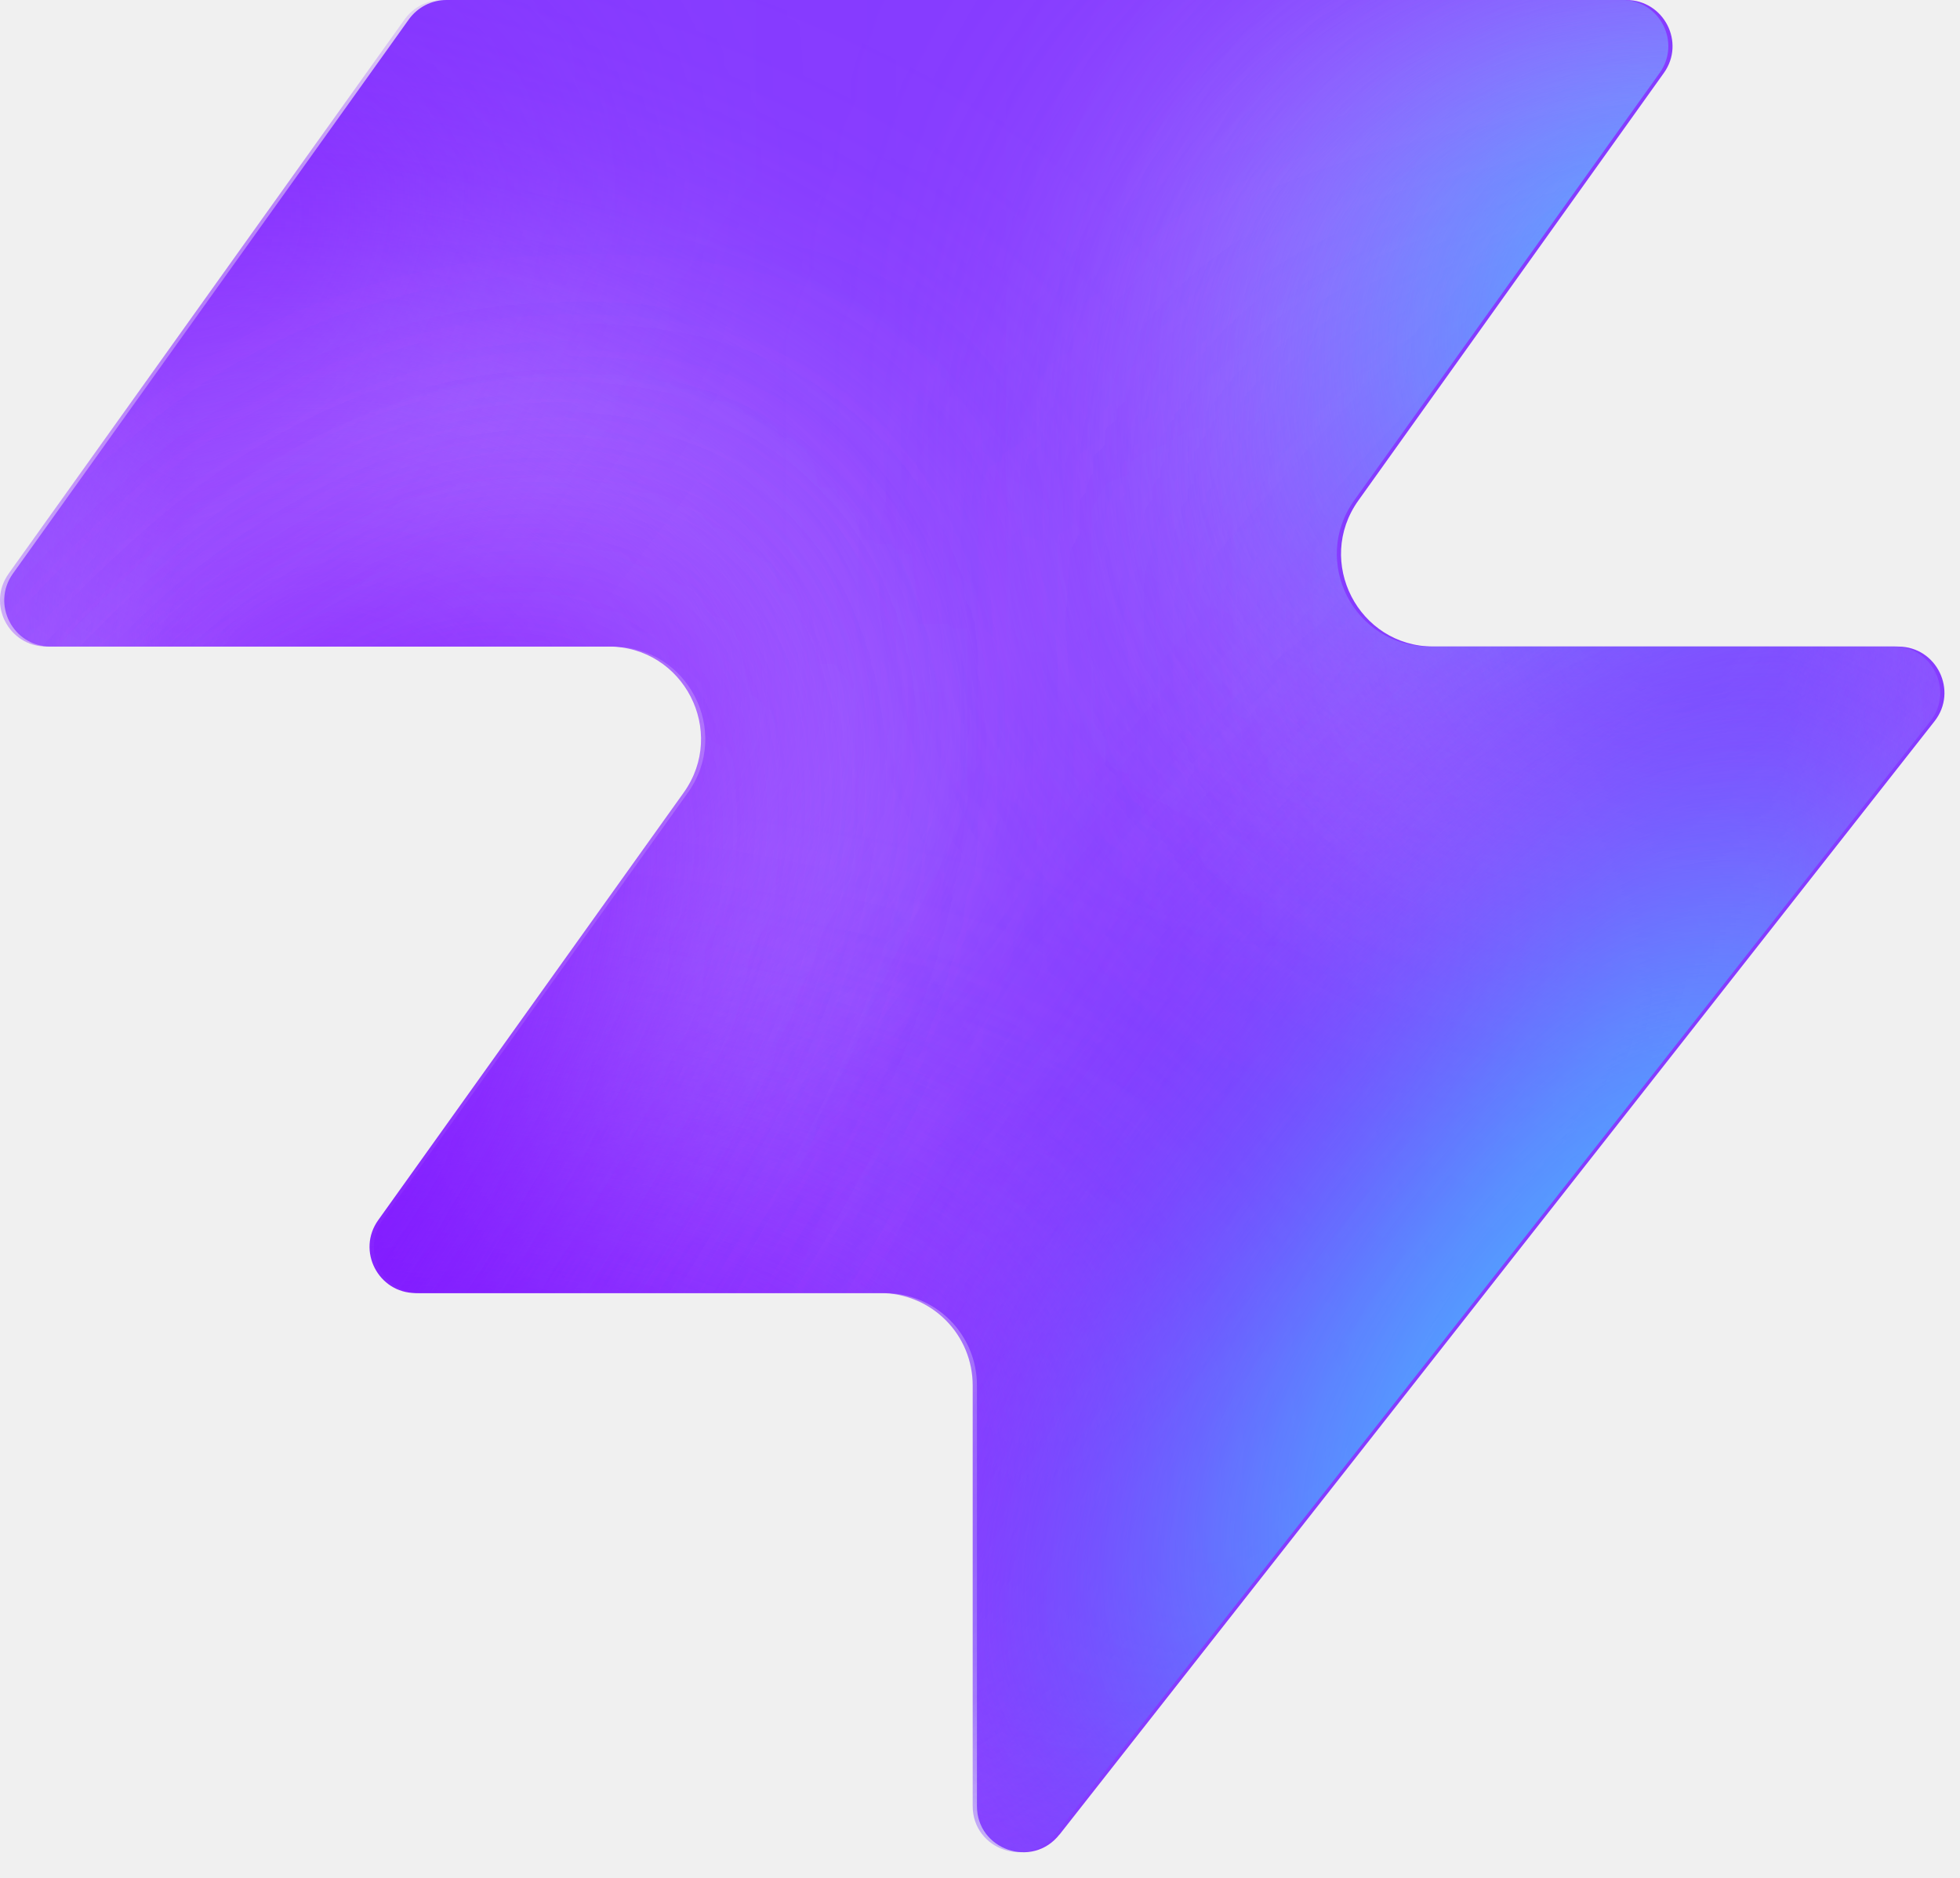
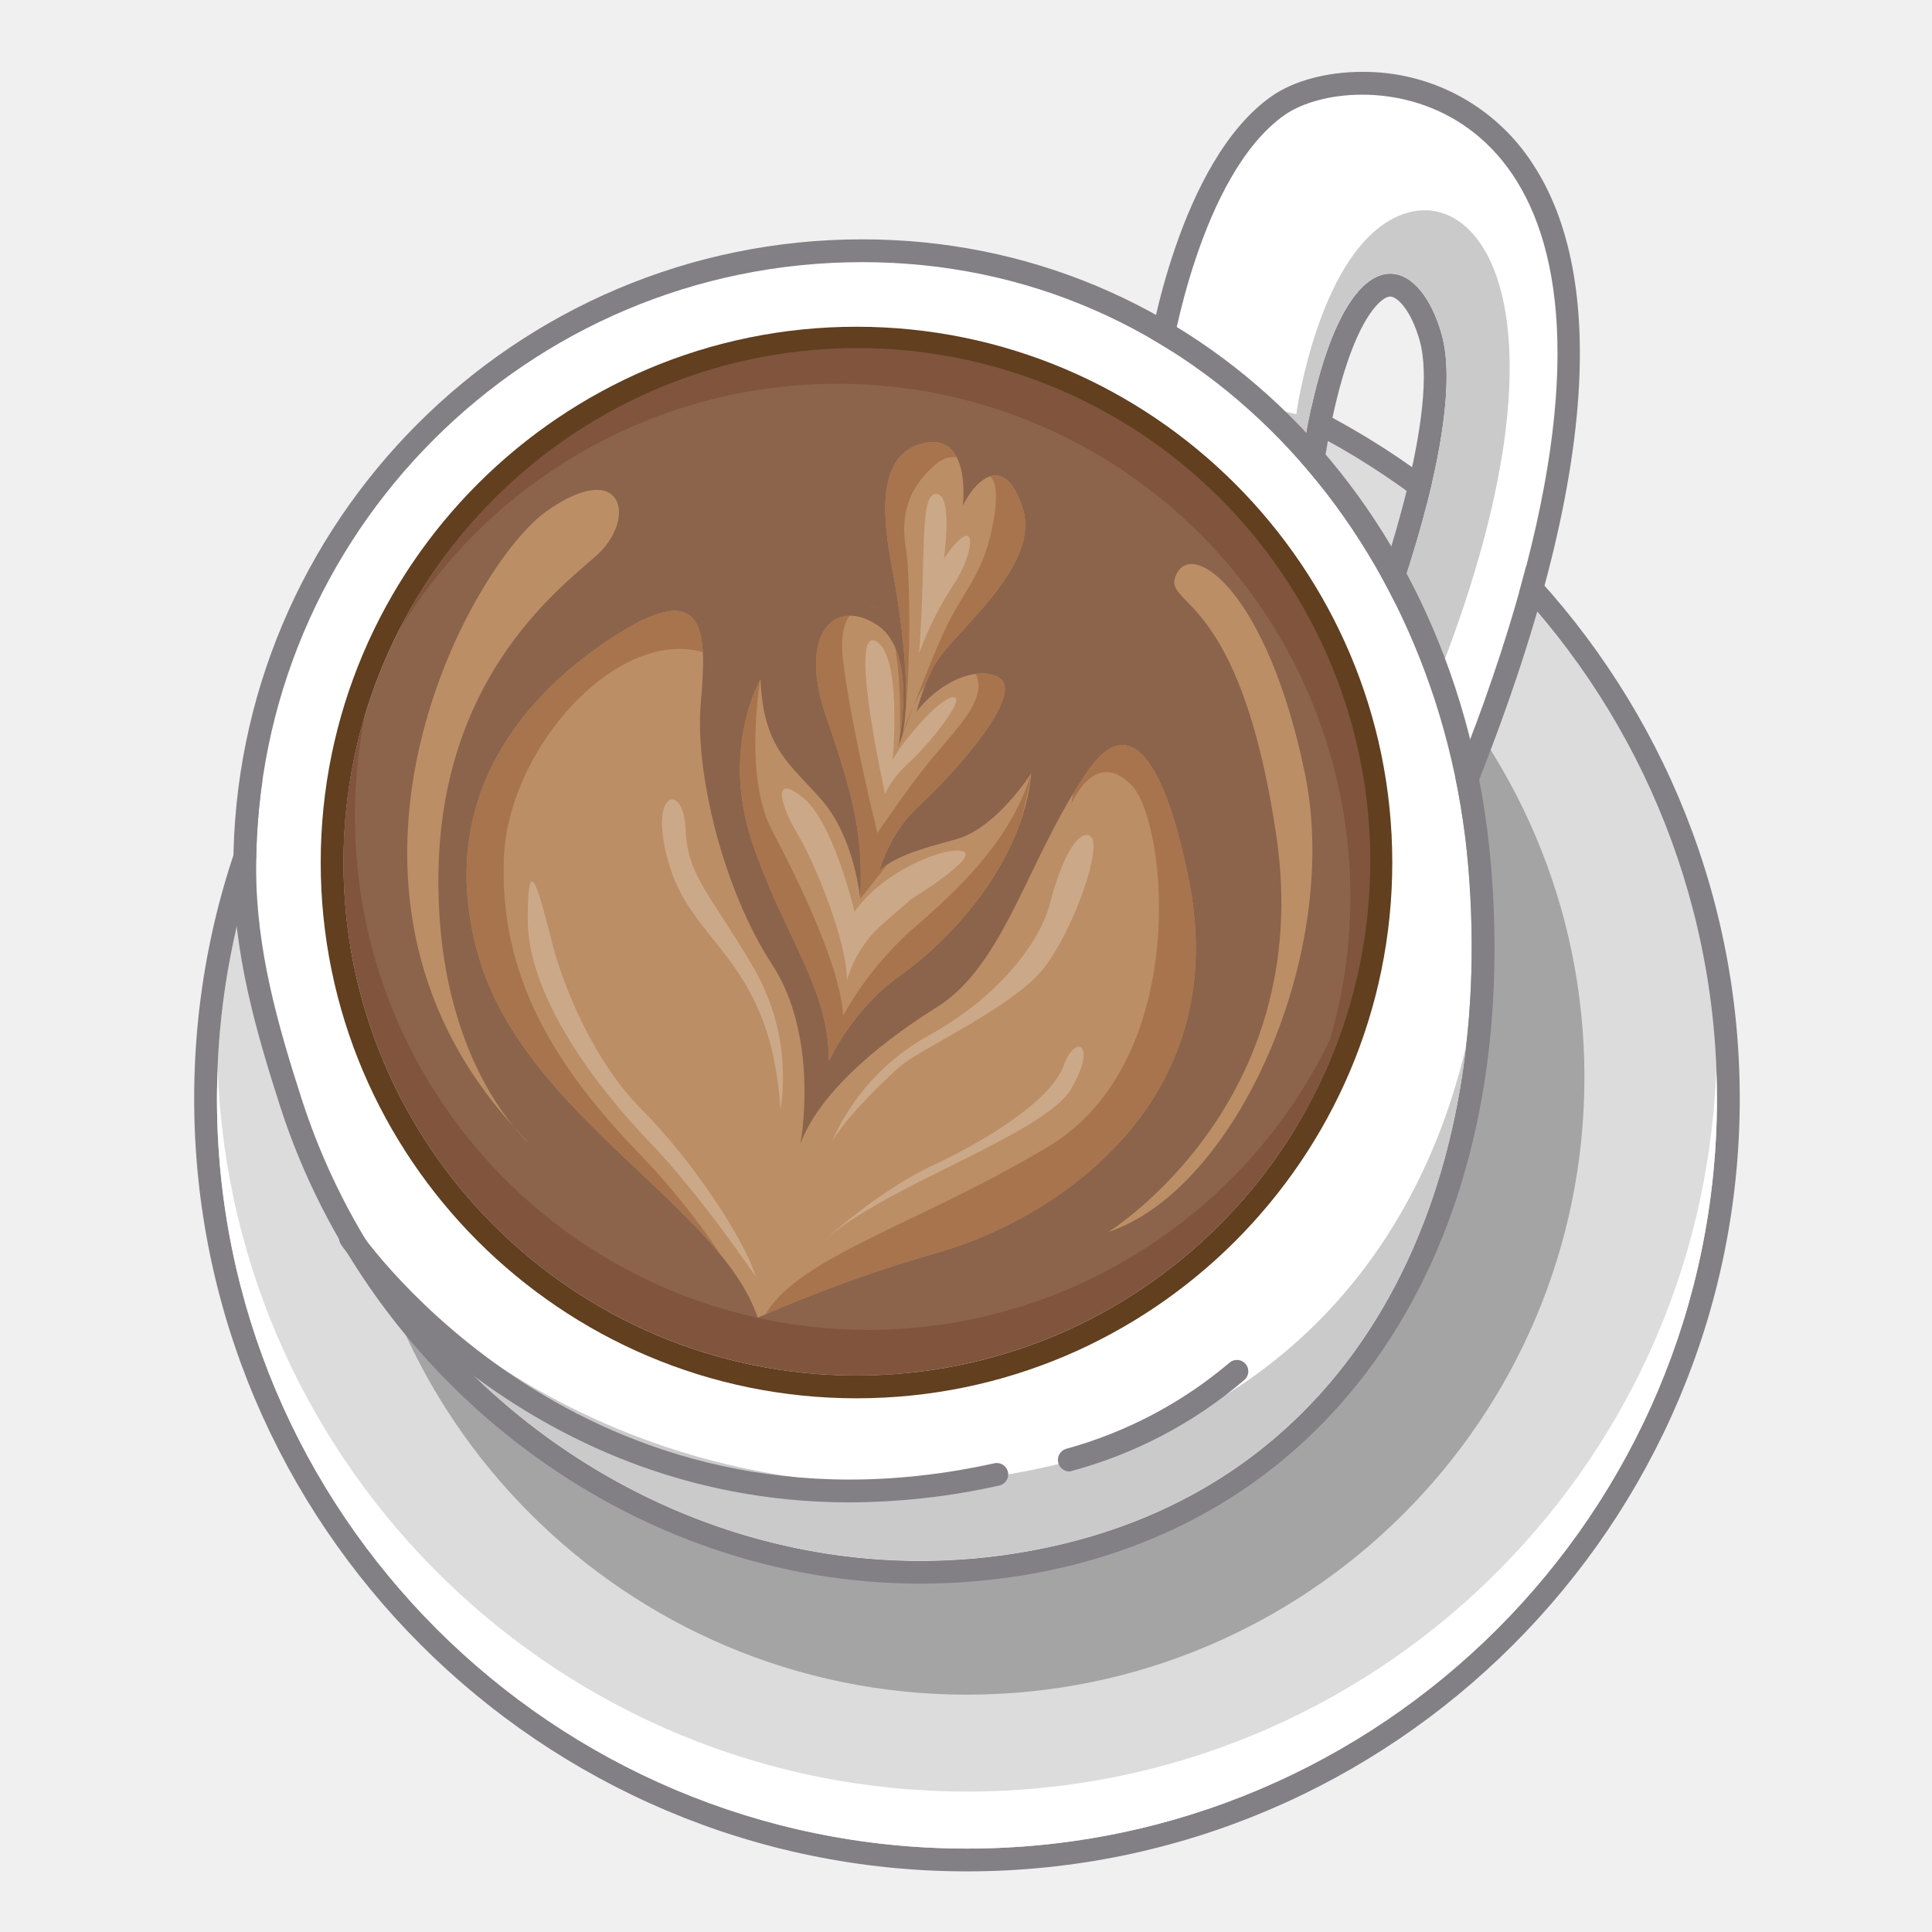
- <svg xmlns="http://www.w3.org/2000/svg" width="48" height="46" fill="none" viewBox="0 0 48 46">
-   <path fill="#863bff" d="M25.946 44.938c-.664.845-2.021.375-2.021-.698V33.937a2.26 2.26 0 0 0-2.262-2.262H10.287c-.92 0-1.456-1.04-.92-1.788l7.48-10.471c1.07-1.497 0-3.578-1.842-3.578H1.237c-.92 0-1.456-1.04-.92-1.788L10.013.474c.214-.297.556-.474.92-.474h28.894c.92 0 1.456 1.04.92 1.788l-7.48 10.471c-1.07 1.498 0 3.579 1.842 3.579h11.377c.943 0 1.473 1.088.89 1.83L25.947 44.94z" style="fill:#863bff;fill:color(display-p3 .525 .23 1);fill-opacity:1" />
-   <mask id="a" width="48" height="46" x="0" y="0" maskUnits="userSpaceOnUse" style="mask-type:alpha">
-     <path fill="#000" d="M25.842 44.938c-.664.844-2.021.375-2.021-.698V33.937a2.26 2.26 0 0 0-2.262-2.262H10.183c-.92 0-1.456-1.04-.92-1.788l7.48-10.471c1.07-1.498 0-3.579-1.842-3.579H1.133c-.92 0-1.456-1.04-.92-1.787L9.91.473c.214-.297.556-.474.92-.474h28.894c.92 0 1.456 1.04.92 1.788l-7.48 10.471c-1.07 1.498 0 3.578 1.842 3.578h11.377c.943 0 1.473 1.088.89 1.832L25.843 44.94z" style="fill:#000;fill-opacity:1" />
-   </mask>
-   <g mask="url(#a)">
-     <g filter="url(#b)">
-       <ellipse cx="5.508" cy="14.704" fill="#ede6ff" rx="5.508" ry="14.704" style="fill:#ede6ff;fill:color(display-p3 .927 .903 1);fill-opacity:1" transform="matrix(.00324 1 1 -.00324 -4.47 31.516)" />
-     </g>
-     <g filter="url(#c)">
-       <ellipse cx="10.399" cy="29.851" fill="#ede6ff" rx="10.399" ry="29.851" style="fill:#ede6ff;fill:color(display-p3 .927 .903 1);fill-opacity:1" transform="matrix(.00324 1 1 -.00324 -39.328 7.883)" />
-     </g>
-     <g filter="url(#d)">
-       <ellipse cx="5.508" cy="30.487" fill="#7e14ff" rx="5.508" ry="30.487" style="fill:#7e14ff;fill:color(display-p3 .492 .077 1);fill-opacity:1" transform="rotate(89.814 -25.913 -14.639)scale(1 -1)" />
-     </g>
-     <g filter="url(#e)">
-       <ellipse cx="5.508" cy="30.599" fill="#7e14ff" rx="5.508" ry="30.599" style="fill:#7e14ff;fill:color(display-p3 .492 .077 1);fill-opacity:1" transform="rotate(89.814 -32.644 -3.334)scale(1 -1)" />
-     </g>
-     <g filter="url(#f)">
-       <ellipse cx="5.508" cy="30.599" fill="#7e14ff" rx="5.508" ry="30.599" style="fill:#7e14ff;fill:color(display-p3 .492 .077 1);fill-opacity:1" transform="matrix(.00324 1 1 -.00324 -34.34 30.47)" />
-     </g>
-     <g filter="url(#g)">
-       <ellipse cx="14.072" cy="22.078" fill="#ede6ff" rx="14.072" ry="22.078" style="fill:#ede6ff;fill:color(display-p3 .927 .903 1);fill-opacity:1" transform="rotate(93.35 24.506 48.493)scale(-1 1)" />
-     </g>
-     <g filter="url(#h)">
-       <ellipse cx="3.47" cy="21.501" fill="#7e14ff" rx="3.47" ry="21.501" style="fill:#7e14ff;fill:color(display-p3 .492 .077 1);fill-opacity:1" transform="rotate(89.009 28.708 47.59)scale(-1 1)" />
-     </g>
-     <g filter="url(#i)">
-       <ellipse cx="3.47" cy="21.501" fill="#7e14ff" rx="3.47" ry="21.501" style="fill:#7e14ff;fill:color(display-p3 .492 .077 1);fill-opacity:1" transform="rotate(89.009 28.708 47.59)scale(-1 1)" />
-     </g>
-     <g filter="url(#j)">
-       <ellipse cx=".387" cy="8.972" fill="#7e14ff" rx="4.407" ry="29.108" style="fill:#7e14ff;fill:color(display-p3 .492 .077 1);fill-opacity:1" transform="rotate(39.51 .387 8.972)" />
-     </g>
-     <g filter="url(#k)">
-       <ellipse cx="47.523" cy="-6.092" fill="#7e14ff" rx="4.407" ry="29.108" style="fill:#7e14ff;fill:color(display-p3 .492 .077 1);fill-opacity:1" transform="rotate(37.892 47.523 -6.092)" />
-     </g>
-     <g filter="url(#l)">
-       <ellipse cx="41.412" cy="6.333" fill="#47bfff" rx="5.971" ry="9.665" style="fill:#47bfff;fill:color(display-p3 .28 .748 1);fill-opacity:1" transform="rotate(37.892 41.412 6.333)" />
-     </g>
-     <g filter="url(#m)">
-       <ellipse cx="-1.879" cy="38.332" fill="#7e14ff" rx="4.407" ry="29.108" style="fill:#7e14ff;fill:color(display-p3 .492 .077 1);fill-opacity:1" transform="rotate(37.892 -1.88 38.332)" />
-     </g>
-     <g filter="url(#n)">
-       <ellipse cx="-1.879" cy="38.332" fill="#7e14ff" rx="4.407" ry="29.108" style="fill:#7e14ff;fill:color(display-p3 .492 .077 1);fill-opacity:1" transform="rotate(37.892 -1.88 38.332)" />
-     </g>
-     <g filter="url(#o)">
-       <ellipse cx="35.651" cy="29.907" fill="#7e14ff" rx="4.407" ry="29.108" style="fill:#7e14ff;fill:color(display-p3 .492 .077 1);fill-opacity:1" transform="rotate(37.892 35.651 29.907)" />
-     </g>
-     <g filter="url(#p)">
-       <ellipse cx="38.418" cy="32.4" fill="#47bfff" rx="5.971" ry="15.297" style="fill:#47bfff;fill:color(display-p3 .28 .748 1);fill-opacity:1" transform="rotate(37.892 38.418 32.4)" />
-     </g>
+ <svg xmlns="http://www.w3.org/2000/svg" id="Layer_1" data-name="Layer 1" viewBox="0 0 500 500">
+   <defs>
+     <style>.cls-1{fill:none;}.cls-2{fill:#dddcdc;}.cls-3{fill:#828084;}.cls-4{fill:#fff;}.cls-5{fill:#a5a4a4;}.cls-6{fill:#cacaca;}.cls-7{fill:#8b644b;}.cls-8{fill:#613f1f;}.cls-9{fill:#80543d;}.cls-10{fill:#bc8e66;}.cls-11{fill:#a7744d;}.cls-12{clip-path:url(#clip-path);}.cls-13{clip-path:url(#clip-path-2);}.cls-14{fill:#cba988;}</style>
+     <clipPath id="clip-path">
+       <path class="cls-1" d="M307.46,226.66c-1.93-9.19-10.33-49.42-25.82-27.29s-21.39,50.15-39.09,61.22-31,23.6-35.4,35.4c0,0,5.16-27.29-7.38-46.47s-19.91-49.41-18.43-67.11S183.55,149.22,160,164,112,206,123.81,247.31,186.5,312.22,196.09,341a368.55,368.55,0,0,1,47.2-17C271.32,315.9,320,286.41,307.46,226.66Z" />
+     </clipPath>
+     <clipPath id="clip-path-2">
+       <path class="cls-1" d="M214.53,274.6s5.9-13.28,18.43-22.13,31.72-28.76,33.93-52.36c0,0-8.85,14-19.17,17-7.18,2.05-15,3.81-20.13,8.11,1.66-5.09,4.61-11.4,9.8-16.22,10.33-9.59,28.76-30.24,20.65-33.93-5.82-2.65-15,1.61-20.85,9.09,1.5-5.37,3.52-10.81,6.1-14.25,6.64-8.85,25.81-24.34,21.39-38.35s-11.8-8.12-15.49-.74c0,0,2.21-18.44-9.59-16.23s-11.8,16.23-8.85,31.72c2.61,13.66,5.2,33.63,2.74,44.22a22.94,22.94,0,0,0-1.26,3.72s5.9-25.08-5.17-32.46-20.65,2.22-13.27,23.61,9.59,31,8.85,47.2c0,0-1.48-15.49-9.59-25.08s-15.49-13.27-16.23-31.71c0,0-10.32,17.7-2.21,42S214.53,255.42,214.53,274.6Z" />
+     </clipPath>
+   </defs>
+   <circle class="cls-2" cx="250.25" cy="284.31" r="194.1" />
+   <path class="cls-3" d="M250.25,90.21c107.2,0,194.1,86.9,194.1,194.1s-86.9,194.1-194.1,194.1-194.1-86.9-194.1-194.1,86.9-194.1,194.1-194.1m0-5.9c-110.28,0-200,89.72-200,200s89.72,200,200,200,200-89.72,200-200-89.72-200-200-200Z" />
+   <path class="cls-4" d="M250.25,463.66c-104.72,0-190-83-193.91-186.72-.09,2.45-.19,4.9-.19,7.37,0,107.2,86.9,194.1,194.1,194.1s194.1-86.9,194.1-194.1c0-2.47-.09-4.92-.19-7.37C440.28,380.71,355,463.66,250.25,463.66Z" />
+   <circle class="cls-5" cx="250.25" cy="278.78" r="159.8" />
+   <path class="cls-4" d="M303,92.42s7.38-47.2,29.5-62.69,118-7.37,41.31,178.49l-15.49-43.51s21.39-54.58,14.75-78.19-28-27.29-36.88,36.88Z" />
+   <path class="cls-3" d="M352.55,24.5c33.43,0,82.74,34.83,21.29,183.72l-15.49-43.51s21.39-54.58,14.75-78.19c-2.66-9.44-7.67-15.69-13.3-15.69-8.44,0-18.27,14.07-23.58,52.57L303,92.42s7.38-47.2,29.5-62.69c4.41-3.08,11.73-5.23,20-5.23m0-5.9c-9.15,0-17.68,2.3-23.4,6.3-23.91,16.74-31.63,64.59-31.95,66.61l-.48,3.09L299,96.74l33.19,31,8.31,7.76,1.56-11.27c5.34-38.76,14.83-47.48,17.73-47.48,1.83,0,5.41,3.53,7.62,11.39,5,17.8-8.82,59.76-14.56,74.43l-.81,2.06.74,2.07,15.49,43.52,5.15,14.47,5.86-14.2c40.95-99.21,31.93-146.35,17.17-168.42A52.06,52.06,0,0,0,352.55,18.6Z" />
+   <path class="cls-6" d="M362.77,55.55c-21.39,8.11-27.29,51.63-27.29,51.63s-10.08-2.26-22.1-5.1l22.84,21.32c8.85-64.17,30.24-60.48,36.88-36.88s-14.75,78.19-14.75,78.19l8.73,24.52c1.7-4.92,3.68-10.34,6-16.41C407.76,82.84,384.16,47.43,362.77,55.55Z" />
+   <path class="cls-4" d="M380,224.19c-7.32-86.08-70.38-156.35-156.84-156.35A156.85,156.85,0,0,0,66.28,224.69c0,21.15,5.69,40.76,11.79,59.71,25.58,79.44,106.15,132.25,189,116.89C351.18,385.7,387.18,309,380,224.19Z" />
+   <path class="cls-3" d="M223.13,67.84c86.46,0,149.52,70.27,156.84,156.35,7.21,84.81-28.79,161.51-112.88,177.1A158.63,158.63,0,0,1,238.23,404c-72.08,0-137.57-49.39-160.16-119.55-6.1-18.95-11.79-38.56-11.79-59.71A156.85,156.85,0,0,1,223.13,67.84m0-5.9c-89.74,0-162.75,73-162.75,162.75,0,22.15,6,42.54,12.08,61.52,23.43,72.8,91.6,123.64,165.77,123.64a164.61,164.61,0,0,0,29.93-2.76c79.71-14.77,125.91-86.76,117.69-183.4-8-93.72-76.4-161.75-162.72-161.75Z" />
+   <path class="cls-6" d="M262,381.38C201.7,391.74,142.57,371,102,332c36.78,51.56,100.21,81.29,165.06,69.27C335.4,388.63,372,335.63,379.43,270.72,366.34,326.34,327.88,370,262,381.38Z" />
+   <path class="cls-3" d="M219.78,388.81c-85.55,0-131.1-66.07-131.61-66.84a2.95,2.95,0,0,1,4.89-3.29c.57.84,57.75,83.59,164.35,60a2.95,2.95,0,0,1,1.27,5.76A179.4,179.4,0,0,1,219.78,388.81Z" />
+   <path class="cls-3" d="M276.48,380.81a3,3,0,0,1-.65-5.83,110.85,110.85,0,0,0,42.25-22.22,2.95,2.95,0,1,1,3.84,4.47,114.68,114.68,0,0,1-44.79,23.51A2.94,2.94,0,0,1,276.48,380.81Z" />
+   <circle class="cls-7" cx="221.66" cy="223.22" r="132.76" />
+   <path class="cls-8" d="M221.66,90.46A132.76,132.76,0,1,1,88.9,223.22,132.76,132.76,0,0,1,221.66,90.46m0-5.9C145.2,84.56,83,146.76,83,223.22s62.2,138.66,138.66,138.66,138.66-62.2,138.66-138.66S298.11,84.56,221.66,84.56Z" />
+   <path class="cls-9" d="M224.61,344.18a132.85,132.85,0,0,1-130.17-159,132.77,132.77,0,1,0,257.38,64.19A132.81,132.81,0,0,1,224.61,344.18Z" />
+   <path class="cls-9" d="M216.74,99.31A132.73,132.73,0,0,1,335,292.33,132.76,132.76,0,1,0,103.37,163,132.68,132.68,0,0,1,216.74,99.31Z" />
+   <path class="cls-10" d="M307.46,226.66c-1.93-9.19-10.33-49.42-25.82-27.29s-21.39,50.15-39.09,61.22-31,23.6-35.4,35.4c0,0,5.16-27.29-7.38-46.47s-19.91-49.41-18.43-67.11S183.55,149.22,160,164,112,206,123.81,247.31,186.5,312.22,196.09,341a368.55,368.55,0,0,1,47.2-17C271.32,315.9,320,286.41,307.46,226.66Z" />
+   <path class="cls-10" d="M214.53,274.6s5.9-13.28,18.43-22.13,31.72-28.76,33.93-52.36c0,0-8.85,14-19.17,17-7.18,2.05-15,3.81-20.13,8.11,1.66-5.09,4.61-11.4,9.8-16.22,10.33-9.59,28.76-30.24,20.65-33.93-5.82-2.65-15,1.61-20.85,9.09,1.5-5.37,3.52-10.81,6.1-14.25,6.64-8.85,25.81-24.34,21.39-38.35s-11.8-8.12-15.49-.74c0,0,2.21-18.44-9.59-16.23s-11.8,16.23-8.85,31.72c2.61,13.66,5.2,33.63,2.74,44.22a22.94,22.94,0,0,0-1.26,3.72s5.9-25.08-5.17-32.46-20.65,2.22-13.27,23.61,9.59,31,8.85,47.2c0,0-1.48-15.49-9.59-25.08s-15.49-13.27-16.23-31.71c0,0-10.32,17.7-2.21,42S214.53,255.42,214.53,274.6Z" />
+   <path class="cls-10" d="M137.08,296c-1.43-1.44-2.75-2.9-4.07-4.35A40.19,40.19,0,0,0,137.08,296Z" />
+   <path class="cls-10" d="M154.05,144.05c11.06-9.58,7.37-25.81-12.54-11.8C122,146,75.87,228.68,133,291.64c-6.89-8.35-20.08-29.13-19.53-65.72C114.22,176.51,143,153.64,154.05,144.05Z" />
+   <path class="cls-10" d="M337.7,200.11c-9.59-46.47-28.77-60.48-33.19-51.63s16.22,3,25.81,67.85c10.25,69.35-43.51,102.52-43.51,102.52C320,307.79,347.29,246.57,337.7,200.11Z" />
+   <path class="cls-11" d="M224.88,157c.73.11,1.39.15,2.18.31A8,8,0,0,0,224.88,157Z" />
+   <path class="cls-11" d="M236.48,182.56a46.69,46.69,0,0,0-3,7.93S234.73,187.13,236.48,182.56Z" />
+   <g class="cls-12">
+     <path class="cls-11" d="M165.11,298.2c-21.39-22.12-36.14-45.73-34.67-76.7s35.41-65.65,58.27-49.42c0,0-.74-16.23-11.8-18.44s-63.43,25.82-59,74.49,29.5,66.38,39.09,77.45,35.4,26.55,39.09,35.4C196.09,341,186.5,320.33,165.11,298.2Z" />
+     <path class="cls-11" d="M316.31,241.41c-7.38-56.79-33.19-70.07-39.09-33.19,0,0,5.9-14.75,15.49-5.16s15.49,71.54-21.39,93.67S199.77,327,196.09,345.41c0,0,5.9-7.38,36.14-16.23S323.68,298.2,316.31,241.41Z" />
  </g>
-   <defs>
-     <filter id="b" width="60.045" height="41.654" x="-19.77" y="16.149" color-interpolation-filters="sRGB" filterUnits="userSpaceOnUse">
-       <feFlood flood-opacity="0" result="BackgroundImageFix" />
-       <feBlend in="SourceGraphic" in2="BackgroundImageFix" result="shape" />
-       <feGaussianBlur result="effect1_foregroundBlur_2002_17158" stdDeviation="7.659" />
-     </filter>
-     <filter id="c" width="90.34" height="51.437" x="-54.613" y="-7.533" color-interpolation-filters="sRGB" filterUnits="userSpaceOnUse">
-       <feFlood flood-opacity="0" result="BackgroundImageFix" />
-       <feBlend in="SourceGraphic" in2="BackgroundImageFix" result="shape" />
-       <feGaussianBlur result="effect1_foregroundBlur_2002_17158" stdDeviation="7.659" />
-     </filter>
-     <filter id="d" width="79.355" height="29.4" x="-49.64" y="2.03" color-interpolation-filters="sRGB" filterUnits="userSpaceOnUse">
-       <feFlood flood-opacity="0" result="BackgroundImageFix" />
-       <feBlend in="SourceGraphic" in2="BackgroundImageFix" result="shape" />
-       <feGaussianBlur result="effect1_foregroundBlur_2002_17158" stdDeviation="4.596" />
-     </filter>
-     <filter id="e" width="79.579" height="29.4" x="-45.045" y="20.029" color-interpolation-filters="sRGB" filterUnits="userSpaceOnUse">
-       <feFlood flood-opacity="0" result="BackgroundImageFix" />
-       <feBlend in="SourceGraphic" in2="BackgroundImageFix" result="shape" />
-       <feGaussianBlur result="effect1_foregroundBlur_2002_17158" stdDeviation="4.596" />
-     </filter>
-     <filter id="f" width="79.579" height="29.4" x="-43.513" y="21.178" color-interpolation-filters="sRGB" filterUnits="userSpaceOnUse">
-       <feFlood flood-opacity="0" result="BackgroundImageFix" />
-       <feBlend in="SourceGraphic" in2="BackgroundImageFix" result="shape" />
-       <feGaussianBlur result="effect1_foregroundBlur_2002_17158" stdDeviation="4.596" />
-     </filter>
-     <filter id="g" width="74.749" height="58.852" x="15.756" y="-17.901" color-interpolation-filters="sRGB" filterUnits="userSpaceOnUse">
-       <feFlood flood-opacity="0" result="BackgroundImageFix" />
-       <feBlend in="SourceGraphic" in2="BackgroundImageFix" result="shape" />
-       <feGaussianBlur result="effect1_foregroundBlur_2002_17158" stdDeviation="7.659" />
-     </filter>
-     <filter id="h" width="61.377" height="25.362" x="23.548" y="2.284" color-interpolation-filters="sRGB" filterUnits="userSpaceOnUse">
-       <feFlood flood-opacity="0" result="BackgroundImageFix" />
-       <feBlend in="SourceGraphic" in2="BackgroundImageFix" result="shape" />
-       <feGaussianBlur result="effect1_foregroundBlur_2002_17158" stdDeviation="4.596" />
-     </filter>
-     <filter id="i" width="61.377" height="25.362" x="23.548" y="2.284" color-interpolation-filters="sRGB" filterUnits="userSpaceOnUse">
-       <feFlood flood-opacity="0" result="BackgroundImageFix" />
-       <feBlend in="SourceGraphic" in2="BackgroundImageFix" result="shape" />
-       <feGaussianBlur result="effect1_foregroundBlur_2002_17158" stdDeviation="4.596" />
-     </filter>
-     <filter id="j" width="56.045" height="63.649" x="-27.636" y="-22.853" color-interpolation-filters="sRGB" filterUnits="userSpaceOnUse">
-       <feFlood flood-opacity="0" result="BackgroundImageFix" />
-       <feBlend in="SourceGraphic" in2="BackgroundImageFix" result="shape" />
-       <feGaussianBlur result="effect1_foregroundBlur_2002_17158" stdDeviation="4.596" />
-     </filter>
-     <filter id="k" width="54.814" height="64.646" x="20.116" y="-38.415" color-interpolation-filters="sRGB" filterUnits="userSpaceOnUse">
-       <feFlood flood-opacity="0" result="BackgroundImageFix" />
-       <feBlend in="SourceGraphic" in2="BackgroundImageFix" result="shape" />
-       <feGaussianBlur result="effect1_foregroundBlur_2002_17158" stdDeviation="4.596" />
-     </filter>
-     <filter id="l" width="33.541" height="35.313" x="24.641" y="-11.323" color-interpolation-filters="sRGB" filterUnits="userSpaceOnUse">
-       <feFlood flood-opacity="0" result="BackgroundImageFix" />
-       <feBlend in="SourceGraphic" in2="BackgroundImageFix" result="shape" />
-       <feGaussianBlur result="effect1_foregroundBlur_2002_17158" stdDeviation="4.596" />
-     </filter>
-     <filter id="m" width="54.814" height="64.646" x="-29.286" y="6.009" color-interpolation-filters="sRGB" filterUnits="userSpaceOnUse">
-       <feFlood flood-opacity="0" result="BackgroundImageFix" />
-       <feBlend in="SourceGraphic" in2="BackgroundImageFix" result="shape" />
-       <feGaussianBlur result="effect1_foregroundBlur_2002_17158" stdDeviation="4.596" />
-     </filter>
-     <filter id="n" width="54.814" height="64.646" x="-29.286" y="6.009" color-interpolation-filters="sRGB" filterUnits="userSpaceOnUse">
-       <feFlood flood-opacity="0" result="BackgroundImageFix" />
-       <feBlend in="SourceGraphic" in2="BackgroundImageFix" result="shape" />
-       <feGaussianBlur result="effect1_foregroundBlur_2002_17158" stdDeviation="4.596" />
-     </filter>
-     <filter id="o" width="54.814" height="64.646" x="8.244" y="-2.416" color-interpolation-filters="sRGB" filterUnits="userSpaceOnUse">
-       <feFlood flood-opacity="0" result="BackgroundImageFix" />
-       <feBlend in="SourceGraphic" in2="BackgroundImageFix" result="shape" />
-       <feGaussianBlur result="effect1_foregroundBlur_2002_17158" stdDeviation="4.596" />
-     </filter>
-     <filter id="p" width="39.409" height="43.623" x="18.713" y="10.588" color-interpolation-filters="sRGB" filterUnits="userSpaceOnUse">
-       <feFlood flood-opacity="0" result="BackgroundImageFix" />
-       <feBlend in="SourceGraphic" in2="BackgroundImageFix" result="shape" />
-       <feGaussianBlur result="effect1_foregroundBlur_2002_17158" stdDeviation="4.596" />
-     </filter>
-   </defs>
+   <g class="cls-13">
+     <path class="cls-11" d="M235.91,240.67a87.1,87.1,0,0,0-17.7,22.13c-.73-12.54-11.06-33.93-18.44-47.94s-3-39.09-3-39.09c-14,11.8-10.32,42,0,60.48s15.49,42,15.49,42,11.07-8.85,16.23-16.23,4.42-1.47,19.91-19.17,18.44-42.78,18.44-42.78C261.73,217.81,247,231.09,235.91,240.67Z" />
+     <path class="cls-11" d="M251.4,172.82c5.9,6.64-3.68,15.49-10.32,23.6s-14,19.18-14,19.18-6.63-26.56-8.85-44.26c-1.57-12.6,3.57-14.35,6.67-14.32-26.78-4-19,22.77-11.83,35,7.38,12.54,9.59,40.57,9.59,40.57s11.8-14.75,14-18.44,16.23-14,18.44-17,13.28-21.39,12.54-25.08S245.5,166.18,251.4,172.82Z" />
+     <path class="cls-11" d="M233.49,190.49c2-8.13,2.42-39.8.95-48.65s.74-15.49,7.38-21.39,11.06,2.21,11.06,2.21c-1.48-24.33-24.34-23.6-31-14s-2.21,24.34,5.9,44.25S231.49,198.63,233.49,190.49Z" />
+     <path class="cls-11" d="M257.3,133.73c-2.21,14-7.37,18.44-11.8,27.29-2.64,5.29-6.41,14.76-9,21.54,3-6.24,8.47-14.63,17.87-19.33,16.23-8.11,25.08-46.47,5.17-52.37l-6.64,11.8S259.52,119.71,257.3,133.73Z" />
+   </g>
+   <path class="cls-14" d="M202,287.14a56.26,56.26,0,0,0-7.38-37.37c-11.31-19.18-16.72-23.11-17.21-35.4s-10.32-9.84-3.93,10.32S199.53,248.79,202,287.14Z" />
+   <path class="cls-14" d="M195.6,330.41s-14.26-21.14-27.54-34.91S136.59,258.13,136.59,238s3.44-4.92,6.39,6.39,10.82,30.49,23.11,42.78S192.15,319.59,195.6,330.41Z" />
+   <path class="cls-14" d="M213.3,321.07s13.76-12.79,28.52-19.67,30.48-17.21,33.43-25.57,8.85-5.9,2,5.9S229,306.81,213.3,321.07Z" />
+   <path class="cls-14" d="M215.26,295.5A58.06,58.06,0,0,1,240.34,268c18.68-10.32,29-24.58,31.47-34.42s6.88-19.17,10.32-17.21-3.93,23.61-11.8,33.93-32.45,21.14-37.86,26.06S218.71,289.6,215.26,295.5Z" />
+   <path class="cls-14" d="M221.16,236s-5.41-23.11-13.27-29.5-6.39,1-1.48,9.34,12.79,28,12.79,37.86A31,31,0,0,1,228.54,239l7.37-6.39s17.71-10.82,13.28-12.29S228.05,225.68,221.16,236Z" />
+   <path class="cls-14" d="M231,196.67s2.46-26.06-3.94-30.49-1.47,23.11,2,39.34c0,0,1.48-3.94,6.39-8.36s14.75-16.72,11.31-16.72S234,191.26,231,196.67Z" />
+   <path class="cls-14" d="M244.27,144.55s2.46-16.72-2-16.72-2.46,16.22-4.43,41.3a86.55,86.55,0,0,1,8.85-17.7C252.14,143.56,253.62,131.27,244.27,144.55Z" />
</svg>
